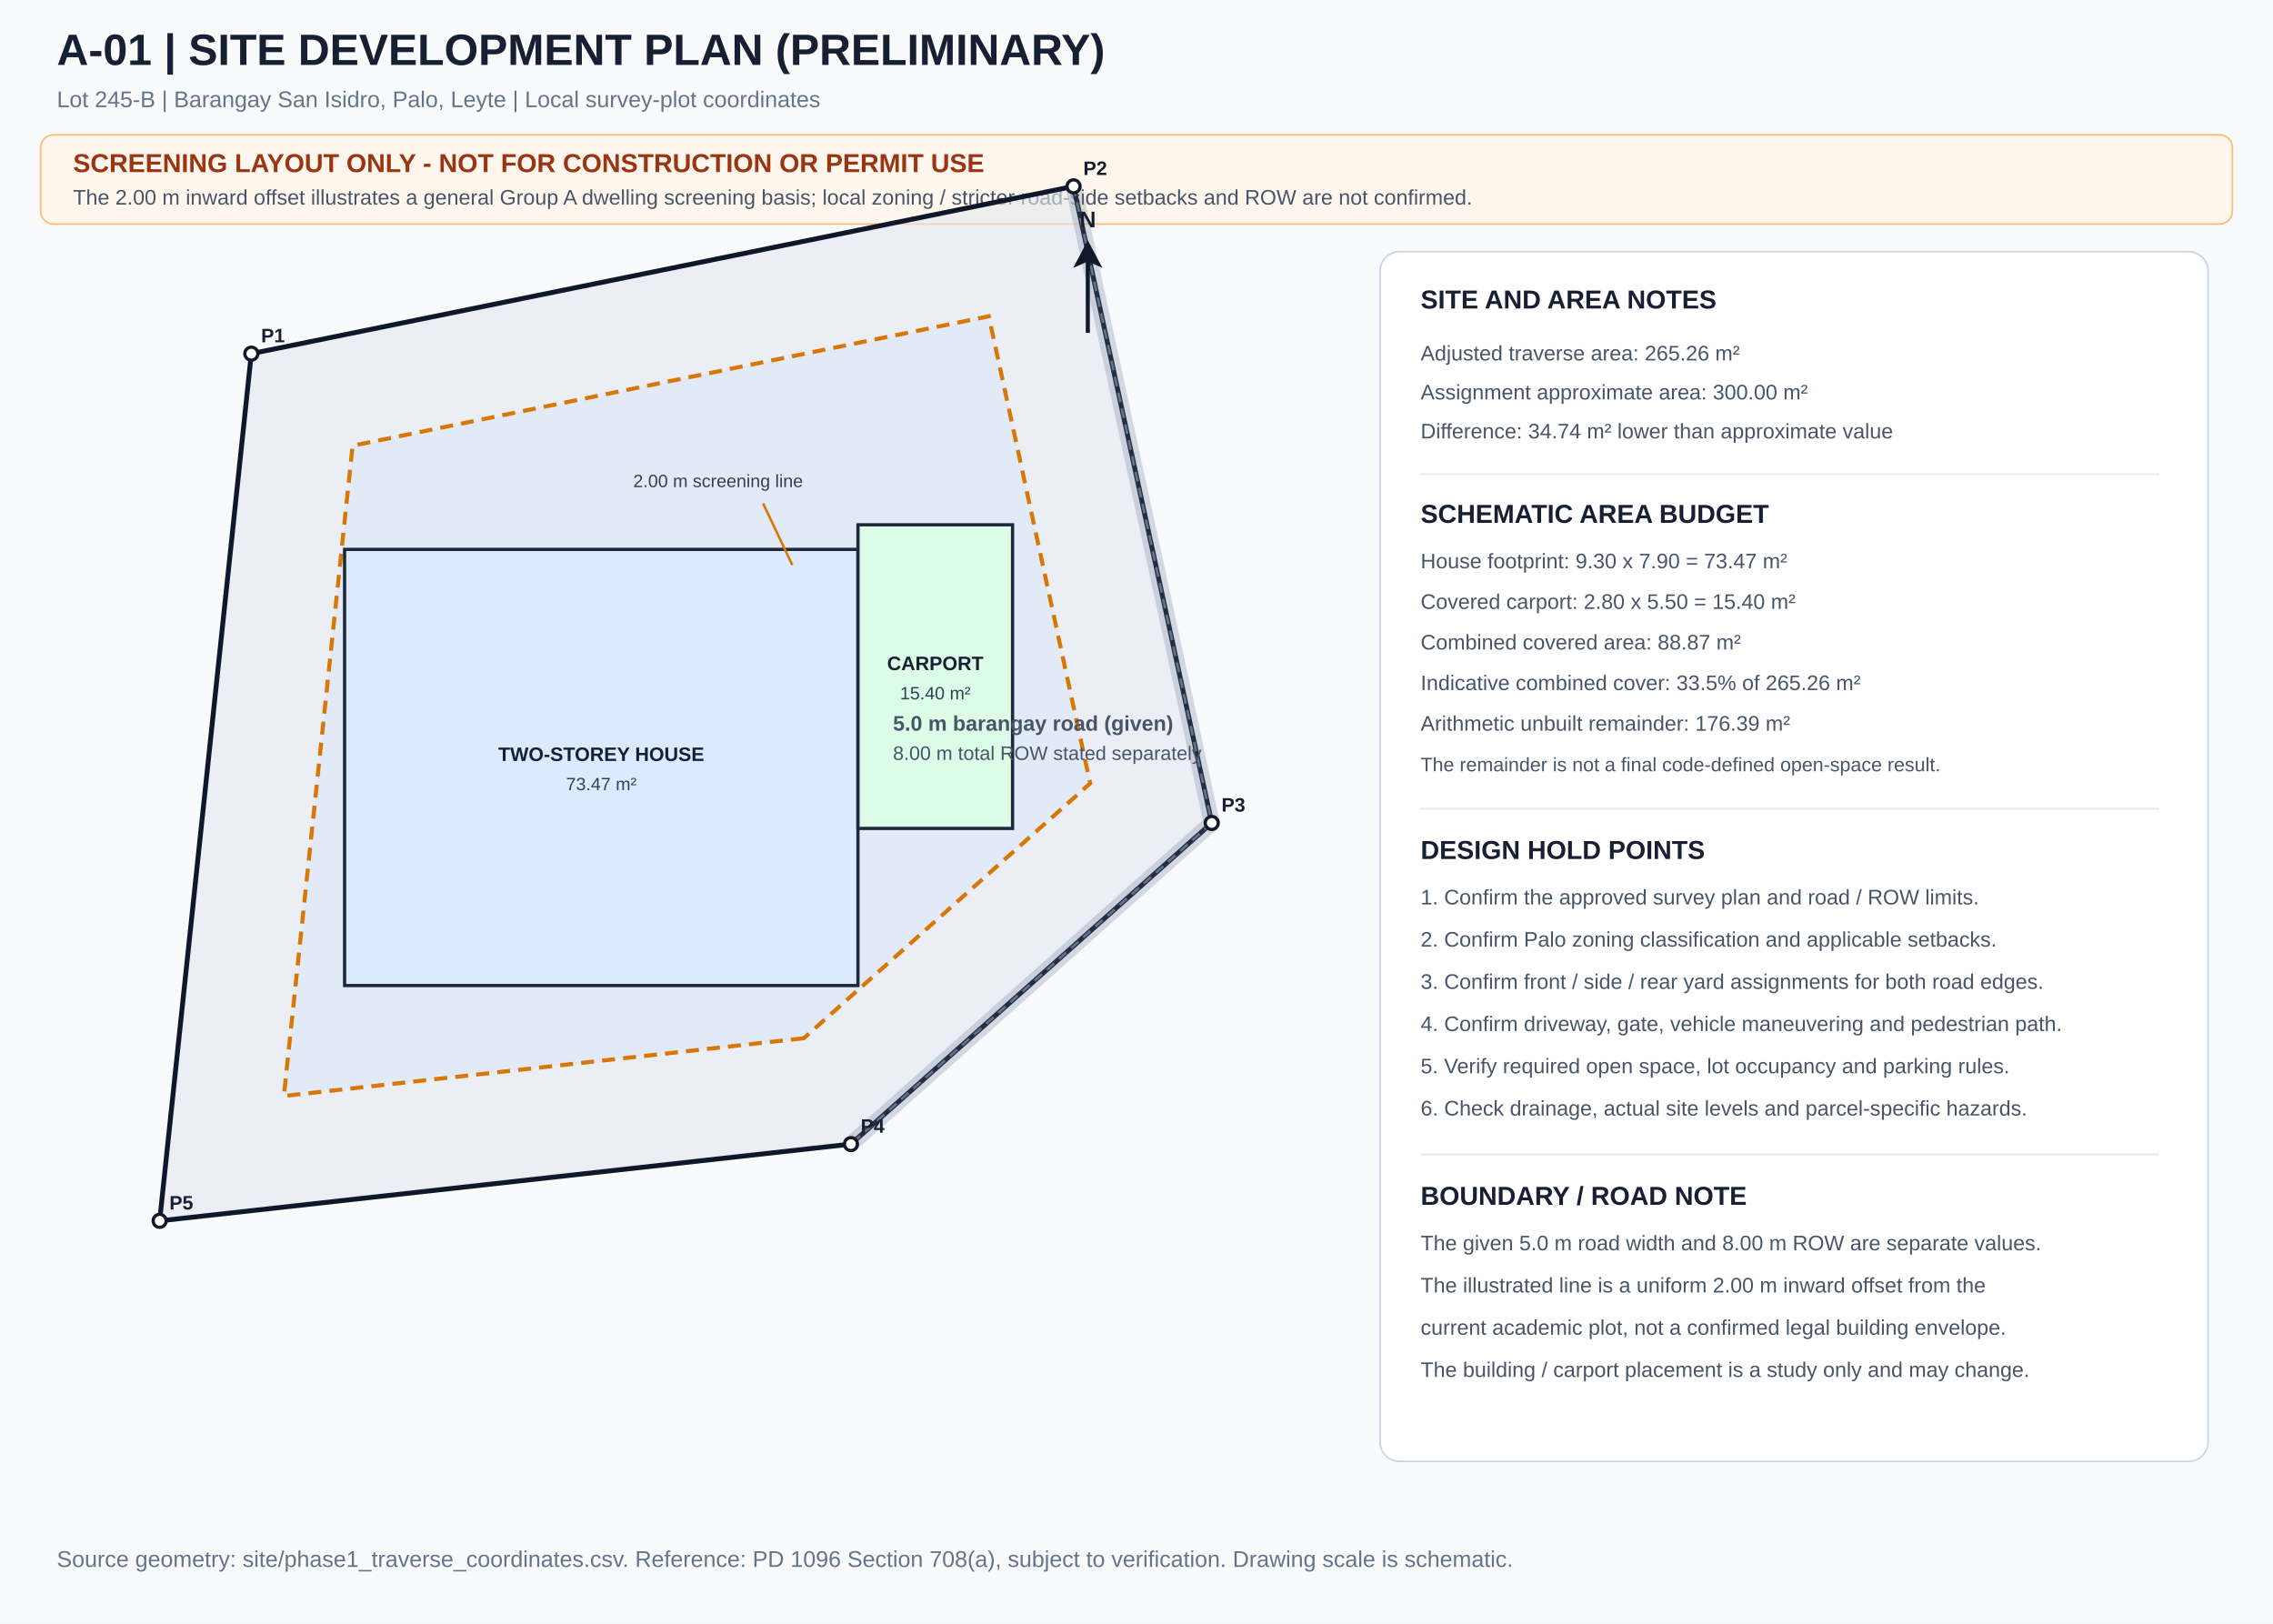
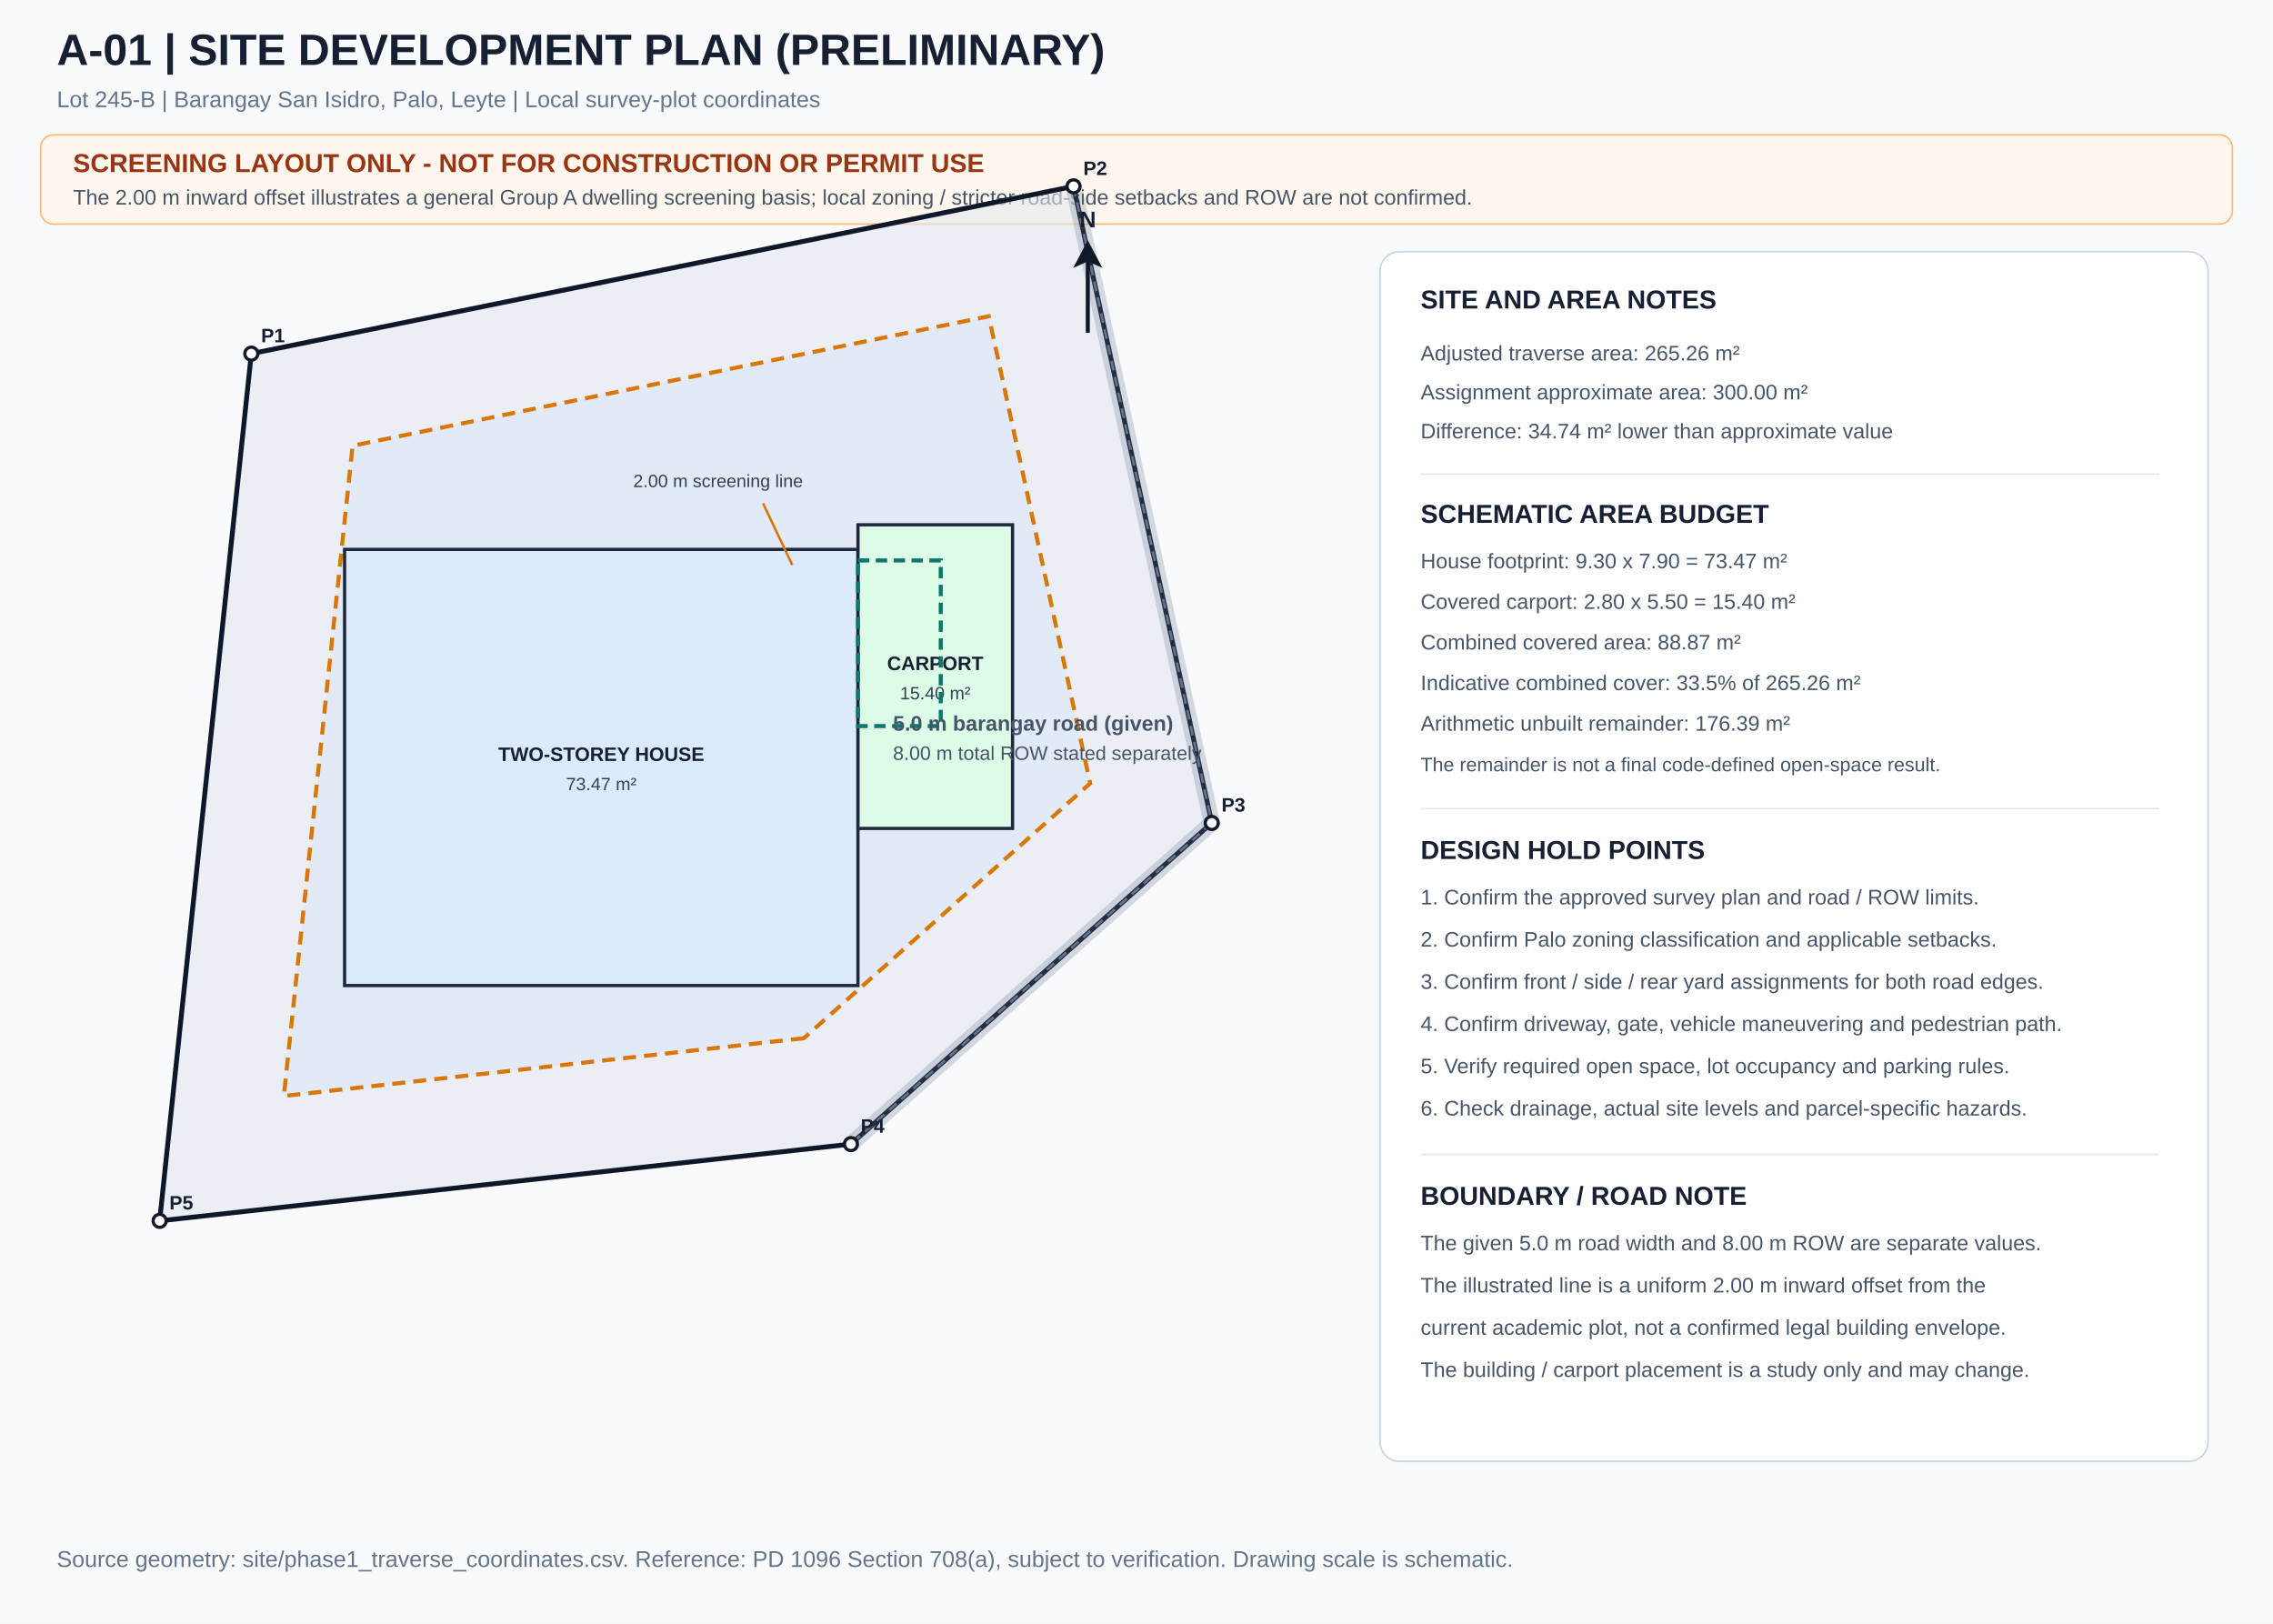
- <svg xmlns="http://www.w3.org/2000/svg" width="1400" height="1000" viewBox="0 0 1400 1000" role="img" aria-labelledby="title desc">
+ <svg xmlns="http://www.w3.org/2000/svg" data-front-facade="east" data-balcony-width-m="3.00" data-balcony-projection-m="1.50" data-balcony-offset-m="0.20" width="1400" height="1000" viewBox="0 0 1400 1000" role="img" aria-labelledby="title desc">
  <style>text{font-family:Arial,Helvetica,sans-serif}.title{font-size:27px;font-weight:700;fill:#172033}.sub{font-size:14px;fill:#64748b}.head{font-size:16px;font-weight:700;fill:#172033}.note{font-size:13px;fill:#475569}.small{font-size:12px;fill:#475569}</style>
  <rect width="1400" height="1000" fill="#f8fafc" />
  <text class="title" x="35" y="40">A-01 | SITE DEVELOPMENT PLAN (PRELIMINARY)</text>
  <text class="sub" x="35" y="66">Lot 245-B | Barangay San Isidro, Palo, Leyte | Local survey-plot coordinates</text>
  <rect x="25" y="83" width="1350" height="55" rx="8" fill="#fff7ed" stroke="#fdba74" />
  <text x="45" y="106" font-size="16" font-weight="700" fill="#9a3412">SCREENING LAYOUT ONLY - NOT FOR CONSTRUCTION OR PERMIT USE</text>
  <text class="note" x="45" y="126">The 2.00 m inward offset illustrates a general Group A dwelling screening basis; local zoning / stricter road-side setbacks and ROW are not confirmed.</text>
  <path d="M154.80,217.80 L661.23,114.77 L746.35,506.83 L524.11,704.61 L98.33,751.87 Z" fill="#e2e8f0" fill-opacity="0.6" stroke="#0f172a" stroke-width="3" />
  <path d="M495.08,639.41 L174.84,674.96 L217.18,274.50 L609.01,194.78 L671.47,482.44 Z" fill="#bfdbfe" fill-opacity="0.2" stroke="#d97706" stroke-width="2.5" stroke-dasharray="8 5" />
  <line x1="661.225" y1="114.767" x2="746.351" y2="506.832" stroke="#64748b" stroke-width="10" opacity="0.25" />
  <line x1="661.225" y1="114.767" x2="746.351" y2="506.832" stroke="#64748b" stroke-width="1.5" stroke-dasharray="6 4" />
  <line x1="746.351" y1="506.832" x2="524.111" y2="704.609" stroke="#64748b" stroke-width="10" opacity="0.25" />
  <line x1="746.351" y1="506.832" x2="524.111" y2="704.609" stroke="#64748b" stroke-width="1.5" stroke-dasharray="6 4" />
  <circle cx="154.8" cy="217.8" r="4" fill="#ffffff" stroke="#111827" stroke-width="2" />
  <text x="160.8" y="210.8" font-size="12" font-weight="700" fill="#172033">P1</text>
  <circle cx="661.225" cy="114.767" r="4" fill="#ffffff" stroke="#111827" stroke-width="2" />
  <text x="667.225" y="107.767" font-size="12" font-weight="700" fill="#172033">P2</text>
  <circle cx="746.351" cy="506.832" r="4" fill="#ffffff" stroke="#111827" stroke-width="2" />
  <text x="752.351" y="499.832" font-size="12" font-weight="700" fill="#172033">P3</text>
  <circle cx="524.111" cy="704.609" r="4" fill="#ffffff" stroke="#111827" stroke-width="2" />
  <text x="530.111" y="697.609" font-size="12" font-weight="700" fill="#172033">P4</text>
  <circle cx="98.325" cy="751.866" r="4" fill="#ffffff" stroke="#111827" stroke-width="2" />
  <text x="104.325" y="744.866" font-size="12" font-weight="700" fill="#172033">P5</text>
  <rect x="212.237" y="338.357" width="316.2" height="268.6" fill="#dbeafe" stroke="#1e293b" stroke-width="2" />
  <text x="370.337" y="468.657" text-anchor="middle" font-size="12" font-weight="700" fill="#172033">TWO-STOREY HOUSE</text>
  <text x="370.337" y="486.657" text-anchor="middle" font-size="11" fill="#334155">73.47 m²</text>
  <rect x="528.46" y="323.2" width="95.2" height="187" fill="#dcfce7" stroke="#1e293b" stroke-width="2" />
  <text x="576.06" y="412.7" text-anchor="middle" font-size="12" font-weight="700" fill="#172033">CARPORT</text>
  <text x="576.06" y="430.7" text-anchor="middle" font-size="11" fill="#334155">15.40 m²</text>
+   <rect id="front-balcony-projection" x="528.437" y="345.157" width="51" height="102" fill="none" stroke="#0f766e" stroke-width="2.5" stroke-dasharray="7 4" />
+   <text x="875" y="875" font-size="12" fill="#0f766e">Front/east balcony above carport side: 3.00 x 1.50 m; elevated projection only.</text>
  <text x="390" y="300" font-size="11" fill="#334155">2.00 m screening line</text>
  <line x1="470" y1="310" x2="488" y2="348" stroke="#d97706" stroke-width="1.5" />
  <text x="550" y="450" font-size="13" font-weight="700" fill="#475569">5.0 m barangay road (given)</text>
  <text x="550" y="468" font-size="12" fill="#475569">8.00 m total ROW stated separately</text>
  <line x1="670" y1="205" x2="670" y2="155" stroke="#111827" stroke-width="2.5" />
  <path d="M670 148 L661 165 L670 161 L679 165 Z" fill="#111827" />
  <text x="670" y="140" text-anchor="middle" font-size="14" font-weight="700" fill="#172033">N</text>
  <rect x="850" y="155" width="510" height="745" rx="12" fill="#ffffff" stroke="#cbd5e1" />
  <text class="head" x="875" y="190">SITE AND AREA NOTES</text>
  <text class="note" x="875" y="222">Adjusted traverse area: 265.26 m²</text>
  <text class="note" x="875" y="246">Assignment approximate area: 300.00 m²</text>
  <text class="note" x="875" y="270">Difference: 34.74 m² lower than approximate value</text>
  <line x1="875" y1="292" x2="1330" y2="292" stroke="#e2e8f0" />
  <text class="head" x="875" y="322">SCHEMATIC AREA BUDGET</text>
  <text class="note" x="875" y="350">House footprint: 9.30 x 7.90 = 73.47 m²</text>
  <text class="note" x="875" y="375">Covered carport: 2.80 x 5.50 = 15.40 m²</text>
  <text class="note" x="875" y="400">Combined covered area: 88.87 m²</text>
  <text class="note" x="875" y="425">Indicative combined cover: 33.5% of 265.26 m²</text>
  <text class="note" x="875" y="450">Arithmetic unbuilt remainder: 176.39 m²</text>
  <text class="small" x="875" y="475">The remainder is not a final code-defined open-space result.</text>
  <line x1="875" y1="498" x2="1330" y2="498" stroke="#e2e8f0" />
  <text class="head" x="875" y="529">DESIGN HOLD POINTS</text>
  <text class="note" x="875" y="557">1. Confirm the approved survey plan and road / ROW limits.</text>
  <text class="note" x="875" y="583">2. Confirm Palo zoning classification and applicable setbacks.</text>
  <text class="note" x="875" y="609">3. Confirm front / side / rear yard assignments for both road edges.</text>
  <text class="note" x="875" y="635">4. Confirm driveway, gate, vehicle maneuvering and pedestrian path.</text>
  <text class="note" x="875" y="661">5. Verify required open space, lot occupancy and parking rules.</text>
  <text class="note" x="875" y="687">6. Check drainage, actual site levels and parcel-specific hazards.</text>
  <line x1="875" y1="711" x2="1330" y2="711" stroke="#e2e8f0" />
  <text class="head" x="875" y="742">BOUNDARY / ROAD NOTE</text>
  <text class="note" x="875" y="770">The given 5.0 m road width and 8.00 m ROW are separate values.</text>
  <text class="note" x="875" y="796">The illustrated line is a uniform 2.00 m inward offset from the</text>
  <text class="note" x="875" y="822">current academic plot, not a confirmed legal building envelope.</text>
  <text class="note" x="875" y="848">The building / carport placement is a study only and may change.</text>
  <text class="sub" x="35" y="965">Source geometry: site/phase1_traverse_coordinates.csv. Reference: PD 1096 Section 708(a), subject to verification. Drawing scale is schematic.</text>
</svg>
